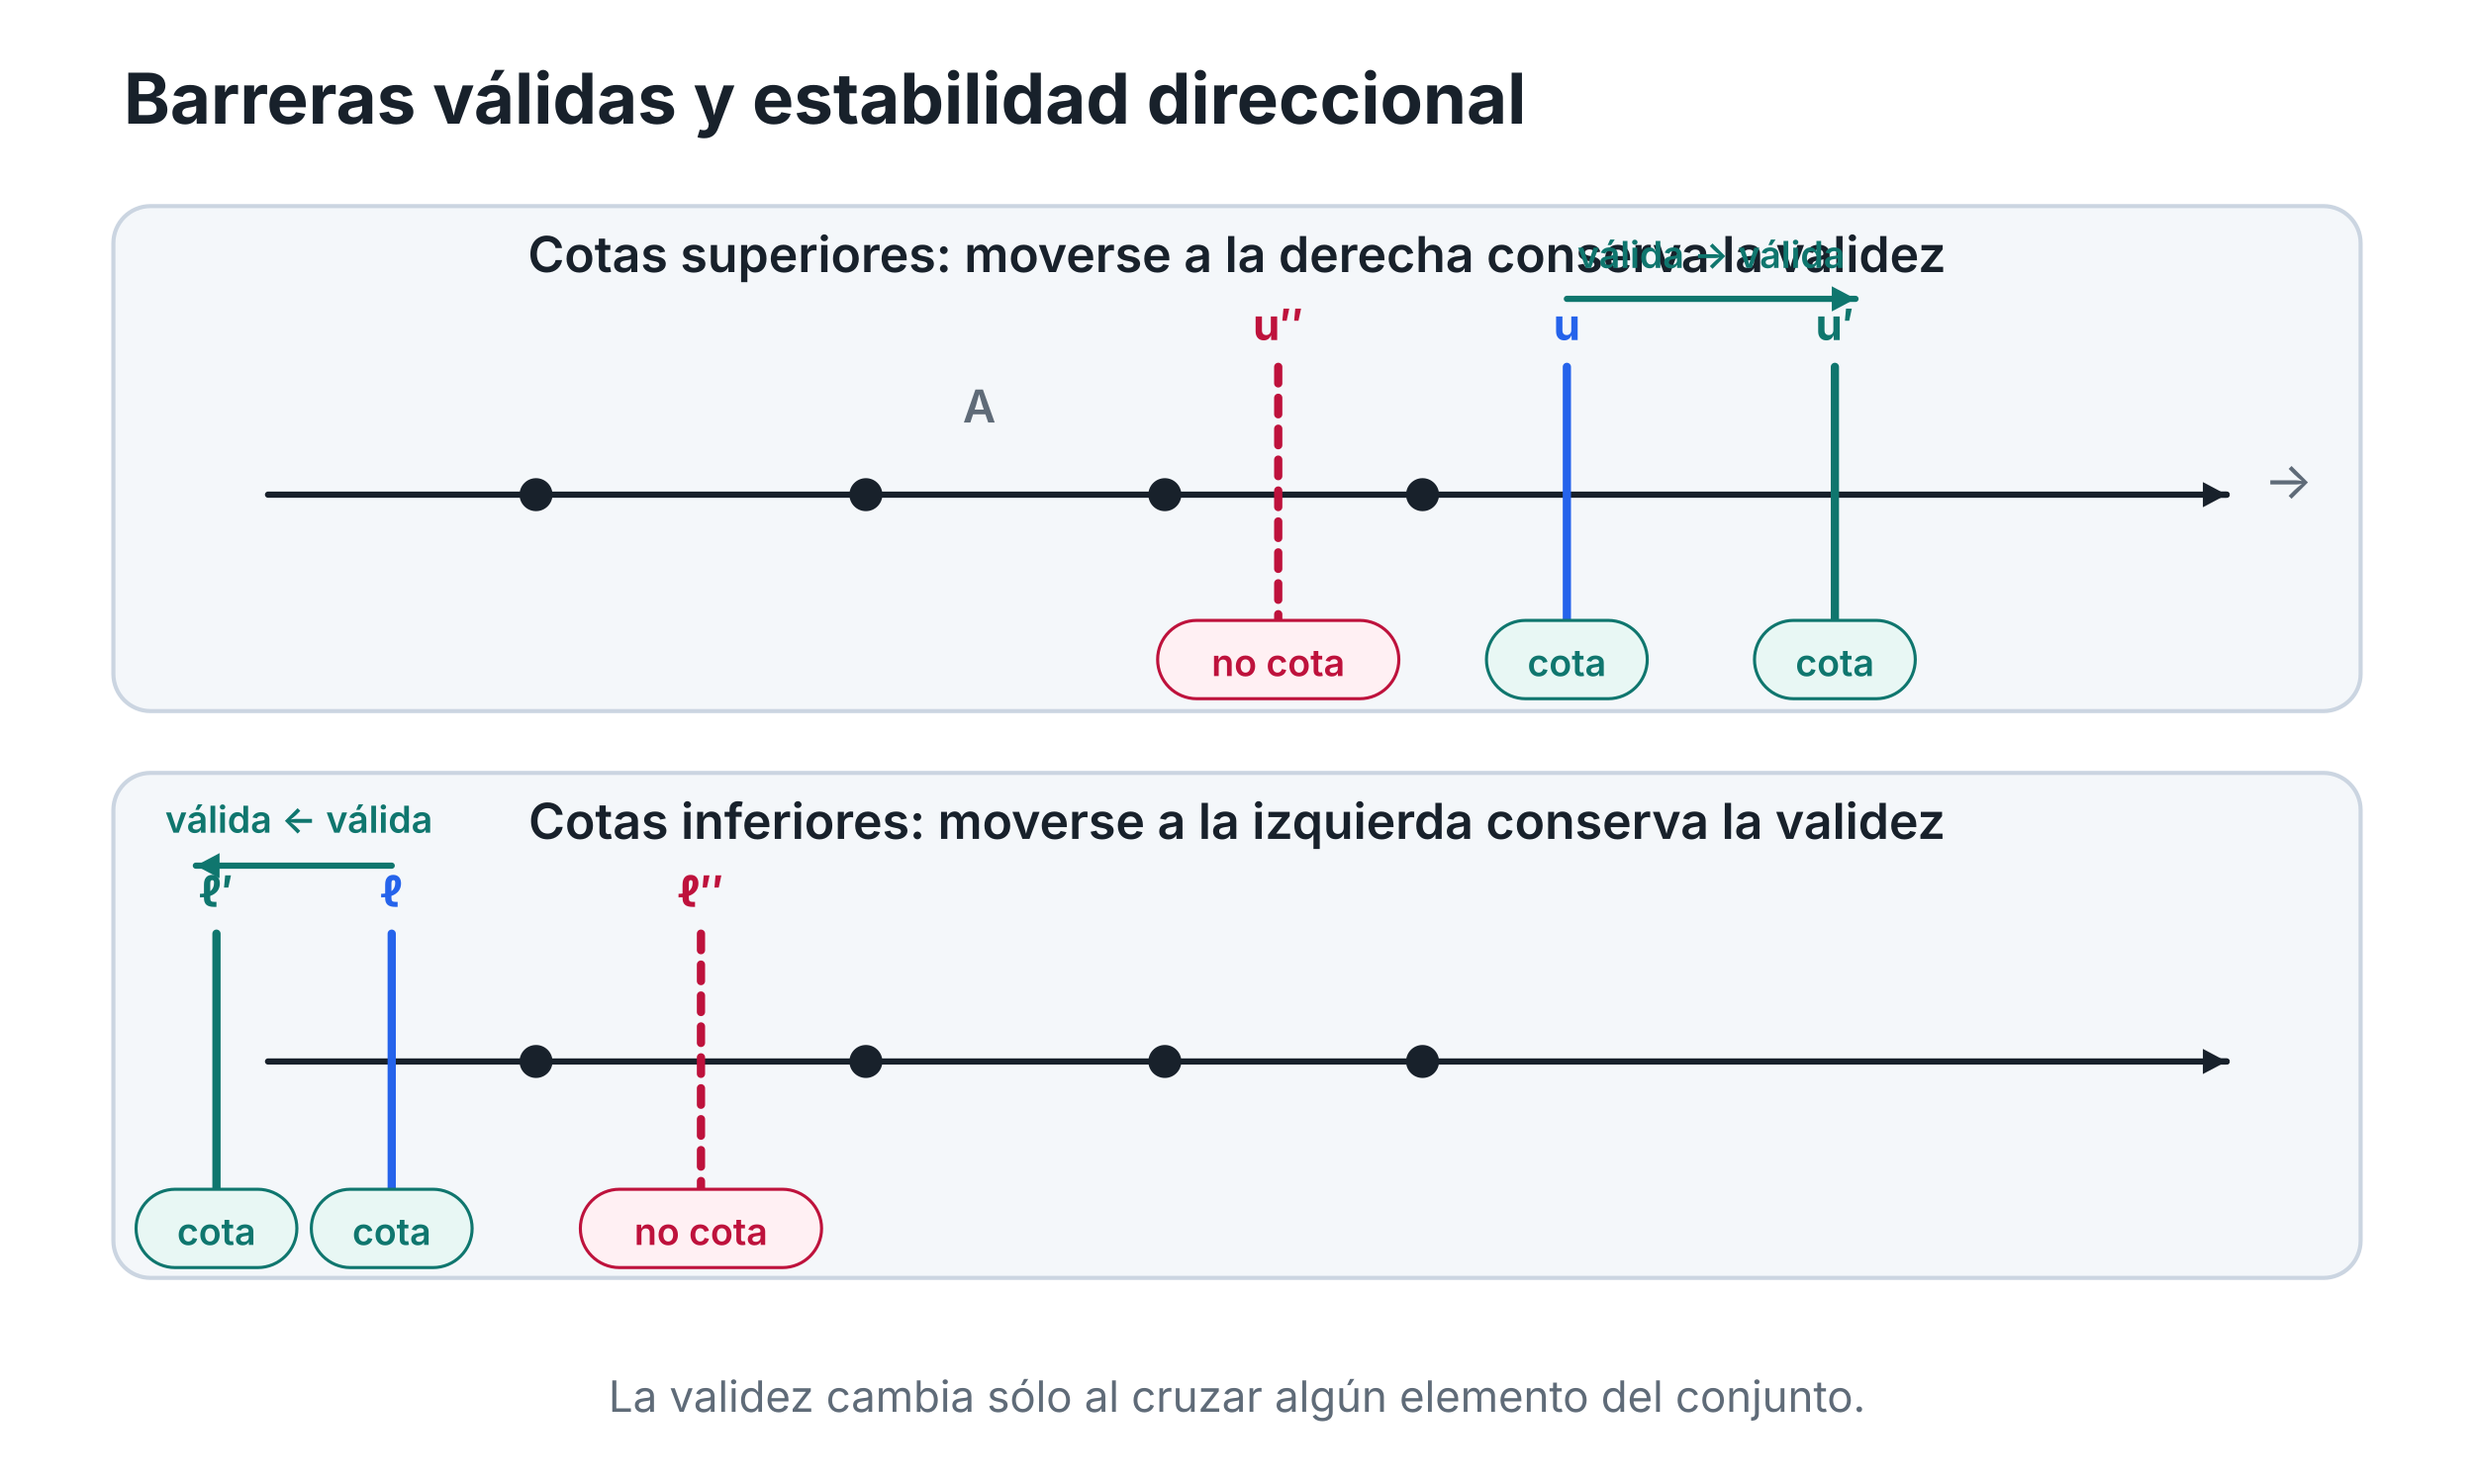
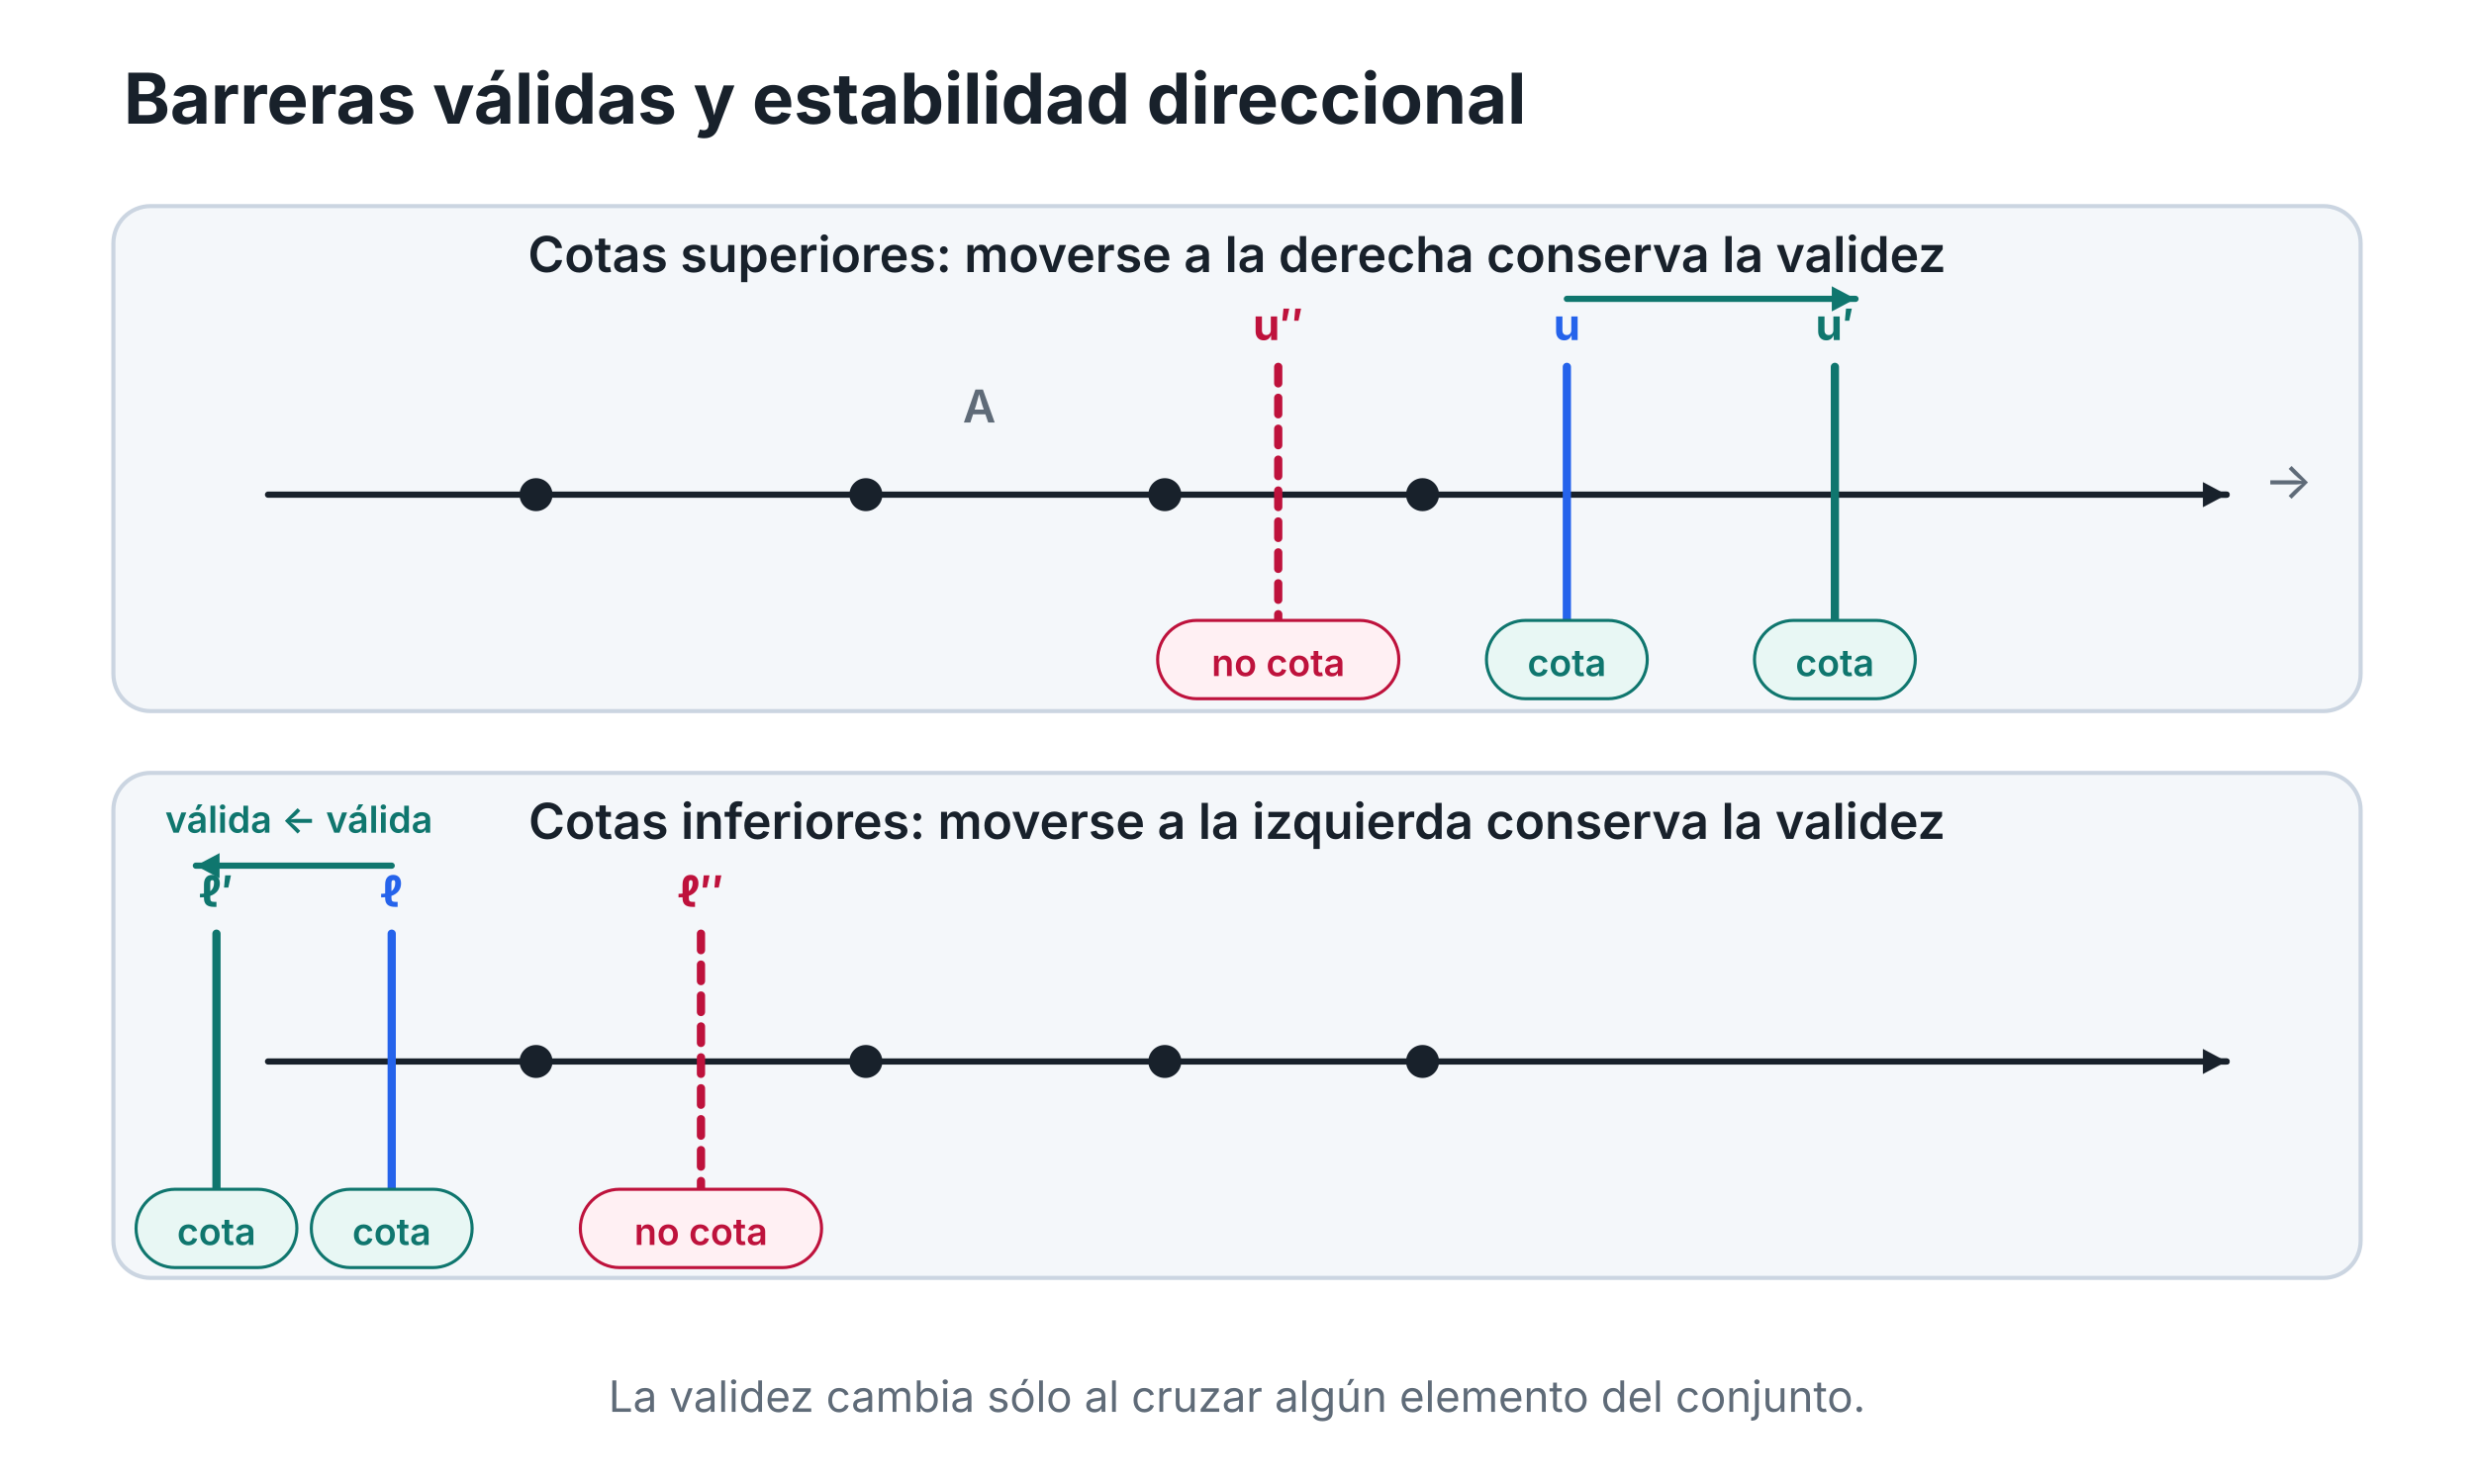
<svg xmlns="http://www.w3.org/2000/svg" width="1200" height="720" viewBox="0 0 1200 720" id="C02-F01" role="img" aria-labelledby="C02-F01-title C02-F01-desc">
  <rect width="1200" height="720" fill="#ffffff" />
  <text x="60" y="60" text-anchor="start" font-family="Inter,Segoe UI,Arial,sans-serif" font-size="34" font-weight="700" font-style="normal" fill="#18212b">Barreras válidas y estabilidad direccional</text>
  <rect x="55" y="100" width="1090" height="245" rx="18" fill="#f4f7fa" stroke="#cbd5e1" stroke-width="2" />
  <rect x="55" y="375" width="1090" height="245" rx="18" fill="#f4f7fa" stroke="#cbd5e1" stroke-width="2" />
  <text x="600" y="132" text-anchor="middle" font-family="Inter,Segoe UI,Arial,sans-serif" font-size="24" font-weight="600" font-style="normal" fill="#18212b">Cotas superiores: moverse a la derecha conserva la validez</text>
  <line x1="130" y1="240" x2="1080" y2="240" stroke="#18212b" stroke-width="3" stroke-linecap="round" opacity="1" />
  <line x1="1075" y1="240" x2="1080" y2="240" stroke="#18212b" stroke-width="3" stroke-linecap="round" />
  <path d="M 1080 240 L 1068.5 246.1 L 1068.5 233.9 Z" fill="#18212b" />
  <circle cx="260" cy="240" r="8" fill="#18212b" />
  <circle cx="420" cy="240" r="8" fill="#18212b" />
  <circle cx="565" cy="240" r="8" fill="#18212b" />
  <circle cx="690" cy="240" r="8" fill="#18212b" />
  <text x="475" y="205" text-anchor="middle" font-family="Inter,Segoe UI,Arial,sans-serif" font-size="22" font-weight="600" font-style="normal" fill="#5f6b78">A</text>
  <line x1="760" y1="178" x2="760" y2="302" stroke="#2563eb" stroke-width="4" stroke-linecap="round" opacity="1" />
  <text x="760" y="165" text-anchor="middle" font-family="Inter,Segoe UI,Arial,sans-serif" font-size="21" font-weight="700" font-style="normal" fill="#2563eb">u</text>
  <rect x="721.0" y="301" width="78" height="38" rx="19" fill="#e8f7f4" stroke="#0f766e" stroke-width="1.5" />
  <text x="760" y="328" text-anchor="middle" font-family="Inter,Segoe UI,Arial,sans-serif" font-size="18" font-weight="600" font-style="normal" fill="#0f766e">cota</text>
  <line x1="890" y1="178" x2="890" y2="302" stroke="#0f766e" stroke-width="4" stroke-linecap="round" opacity="1" />
  <text x="890" y="165" text-anchor="middle" font-family="Inter,Segoe UI,Arial,sans-serif" font-size="21" font-weight="700" font-style="normal" fill="#0f766e">u′</text>
  <rect x="851.0" y="301" width="78" height="38" rx="19" fill="#e8f7f4" stroke="#0f766e" stroke-width="1.5" />
  <text x="890" y="328" text-anchor="middle" font-family="Inter,Segoe UI,Arial,sans-serif" font-size="18" font-weight="600" font-style="normal" fill="#0f766e">cota</text>
  <line x1="620" y1="178" x2="620" y2="302" stroke="#be123c" stroke-width="4" stroke-linecap="round" stroke-dasharray="8 7" opacity="1" />
  <text x="620" y="165" text-anchor="middle" font-family="Inter,Segoe UI,Arial,sans-serif" font-size="21" font-weight="700" font-style="normal" fill="#be123c">u″</text>
  <rect x="561.5" y="301" width="117" height="38" rx="19" fill="#fff0f3" stroke="#be123c" stroke-width="1.5" />
  <text x="620" y="328" text-anchor="middle" font-family="Inter,Segoe UI,Arial,sans-serif" font-size="18" font-weight="600" font-style="normal" fill="#be123c">no cota</text>
  <line x1="760" y1="145" x2="900" y2="145" stroke="#0f766e" stroke-width="3" stroke-linecap="round" />
  <path d="M 900 145 L 888.5 151.1 L 888.5 138.9 Z" fill="#0f766e" />
-   <text x="830" y="130" text-anchor="middle" font-family="Inter,Segoe UI,Arial,sans-serif" font-size="18" font-weight="600" font-style="normal" fill="#0f766e">válida → válida</text>
  <text x="1110" y="242" text-anchor="middle" font-family="Inter,Segoe UI,Arial,sans-serif" font-size="25" font-weight="400" font-style="normal" fill="#5f6b78">→</text>
  <text x="600" y="407" text-anchor="middle" font-family="Inter,Segoe UI,Arial,sans-serif" font-size="24" font-weight="600" font-style="normal" fill="#18212b">Cotas inferiores: moverse a la izquierda conserva la validez</text>
  <line x1="130" y1="515" x2="1080" y2="515" stroke="#18212b" stroke-width="3" stroke-linecap="round" opacity="1" />
  <line x1="1075" y1="515" x2="1080" y2="515" stroke="#18212b" stroke-width="3" stroke-linecap="round" />
  <path d="M 1080 515 L 1068.5 521.1 L 1068.5 508.9 Z" fill="#18212b" />
  <circle cx="260" cy="515" r="8" fill="#18212b" />
  <circle cx="420" cy="515" r="8" fill="#18212b" />
  <circle cx="565" cy="515" r="8" fill="#18212b" />
  <circle cx="690" cy="515" r="8" fill="#18212b" />
  <line x1="190" y1="453" x2="190" y2="577" stroke="#2563eb" stroke-width="4" stroke-linecap="round" opacity="1" />
  <text x="190" y="440" text-anchor="middle" font-family="Inter,Segoe UI,Arial,sans-serif" font-size="21" font-weight="700" font-style="normal" fill="#2563eb">ℓ</text>
  <rect x="151.0" y="577" width="78" height="38" rx="19" fill="#e8f7f4" stroke="#0f766e" stroke-width="1.5" />
  <text x="190" y="604" text-anchor="middle" font-family="Inter,Segoe UI,Arial,sans-serif" font-size="18" font-weight="600" font-style="normal" fill="#0f766e">cota</text>
  <line x1="105" y1="453" x2="105" y2="577" stroke="#0f766e" stroke-width="4" stroke-linecap="round" opacity="1" />
  <text x="105" y="440" text-anchor="middle" font-family="Inter,Segoe UI,Arial,sans-serif" font-size="21" font-weight="700" font-style="normal" fill="#0f766e">ℓ′</text>
  <rect x="66.0" y="577" width="78" height="38" rx="19" fill="#e8f7f4" stroke="#0f766e" stroke-width="1.5" />
  <text x="105" y="604" text-anchor="middle" font-family="Inter,Segoe UI,Arial,sans-serif" font-size="18" font-weight="600" font-style="normal" fill="#0f766e">cota</text>
  <line x1="340" y1="453" x2="340" y2="577" stroke="#be123c" stroke-width="4" stroke-linecap="round" stroke-dasharray="8 7" opacity="1" />
  <text x="340" y="440" text-anchor="middle" font-family="Inter,Segoe UI,Arial,sans-serif" font-size="21" font-weight="700" font-style="normal" fill="#be123c">ℓ″</text>
  <rect x="281.5" y="577" width="117" height="38" rx="19" fill="#fff0f3" stroke="#be123c" stroke-width="1.5" />
  <text x="340" y="604" text-anchor="middle" font-family="Inter,Segoe UI,Arial,sans-serif" font-size="18" font-weight="600" font-style="normal" fill="#be123c">no cota</text>
  <line x1="190" y1="420" x2="95" y2="420" stroke="#0f766e" stroke-width="3" stroke-linecap="round" />
  <path d="M 95 420 L 106.5 413.9 L 106.5 426.1 Z" fill="#0f766e" />
  <text x="145" y="404" text-anchor="middle" font-family="Inter,Segoe UI,Arial,sans-serif" font-size="18" font-weight="600" font-style="normal" fill="#0f766e">válida ← válida</text>
  <text x="600" y="685" text-anchor="middle" font-family="Inter,Segoe UI,Arial,sans-serif" font-size="21" font-weight="400" font-style="normal" fill="#5f6b78">La validez cambia sólo al cruzar algún elemento del conjunto.</text>
</svg>
